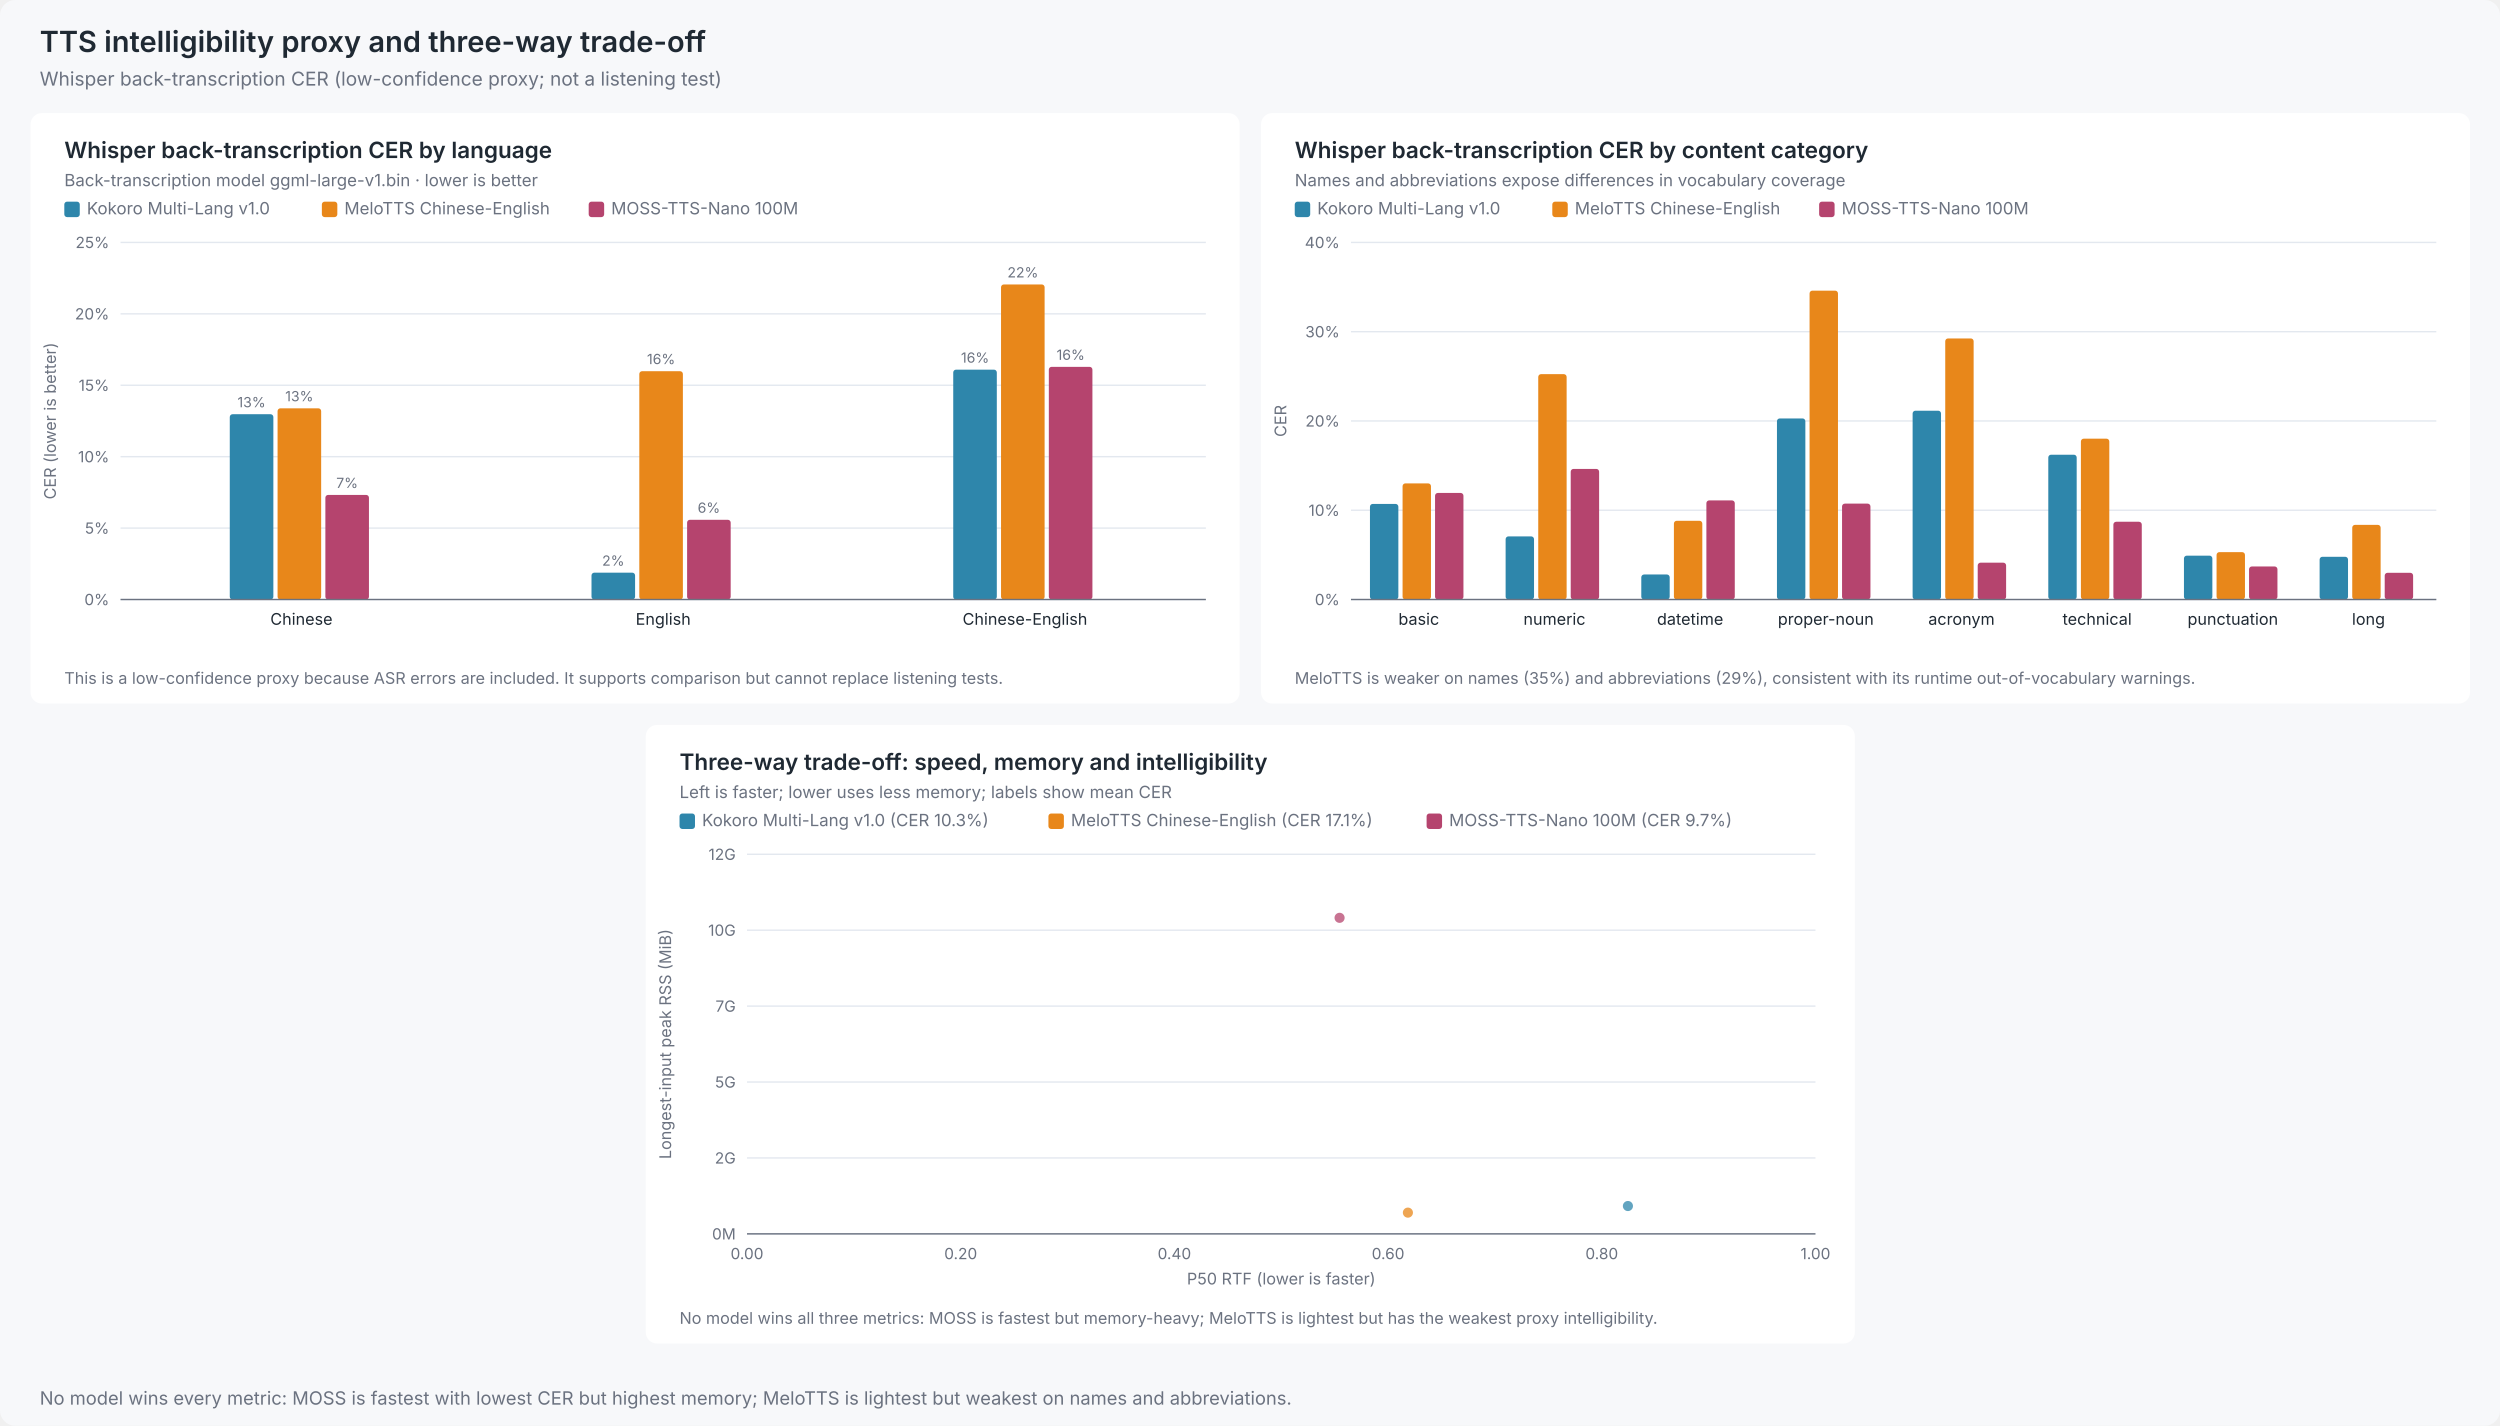
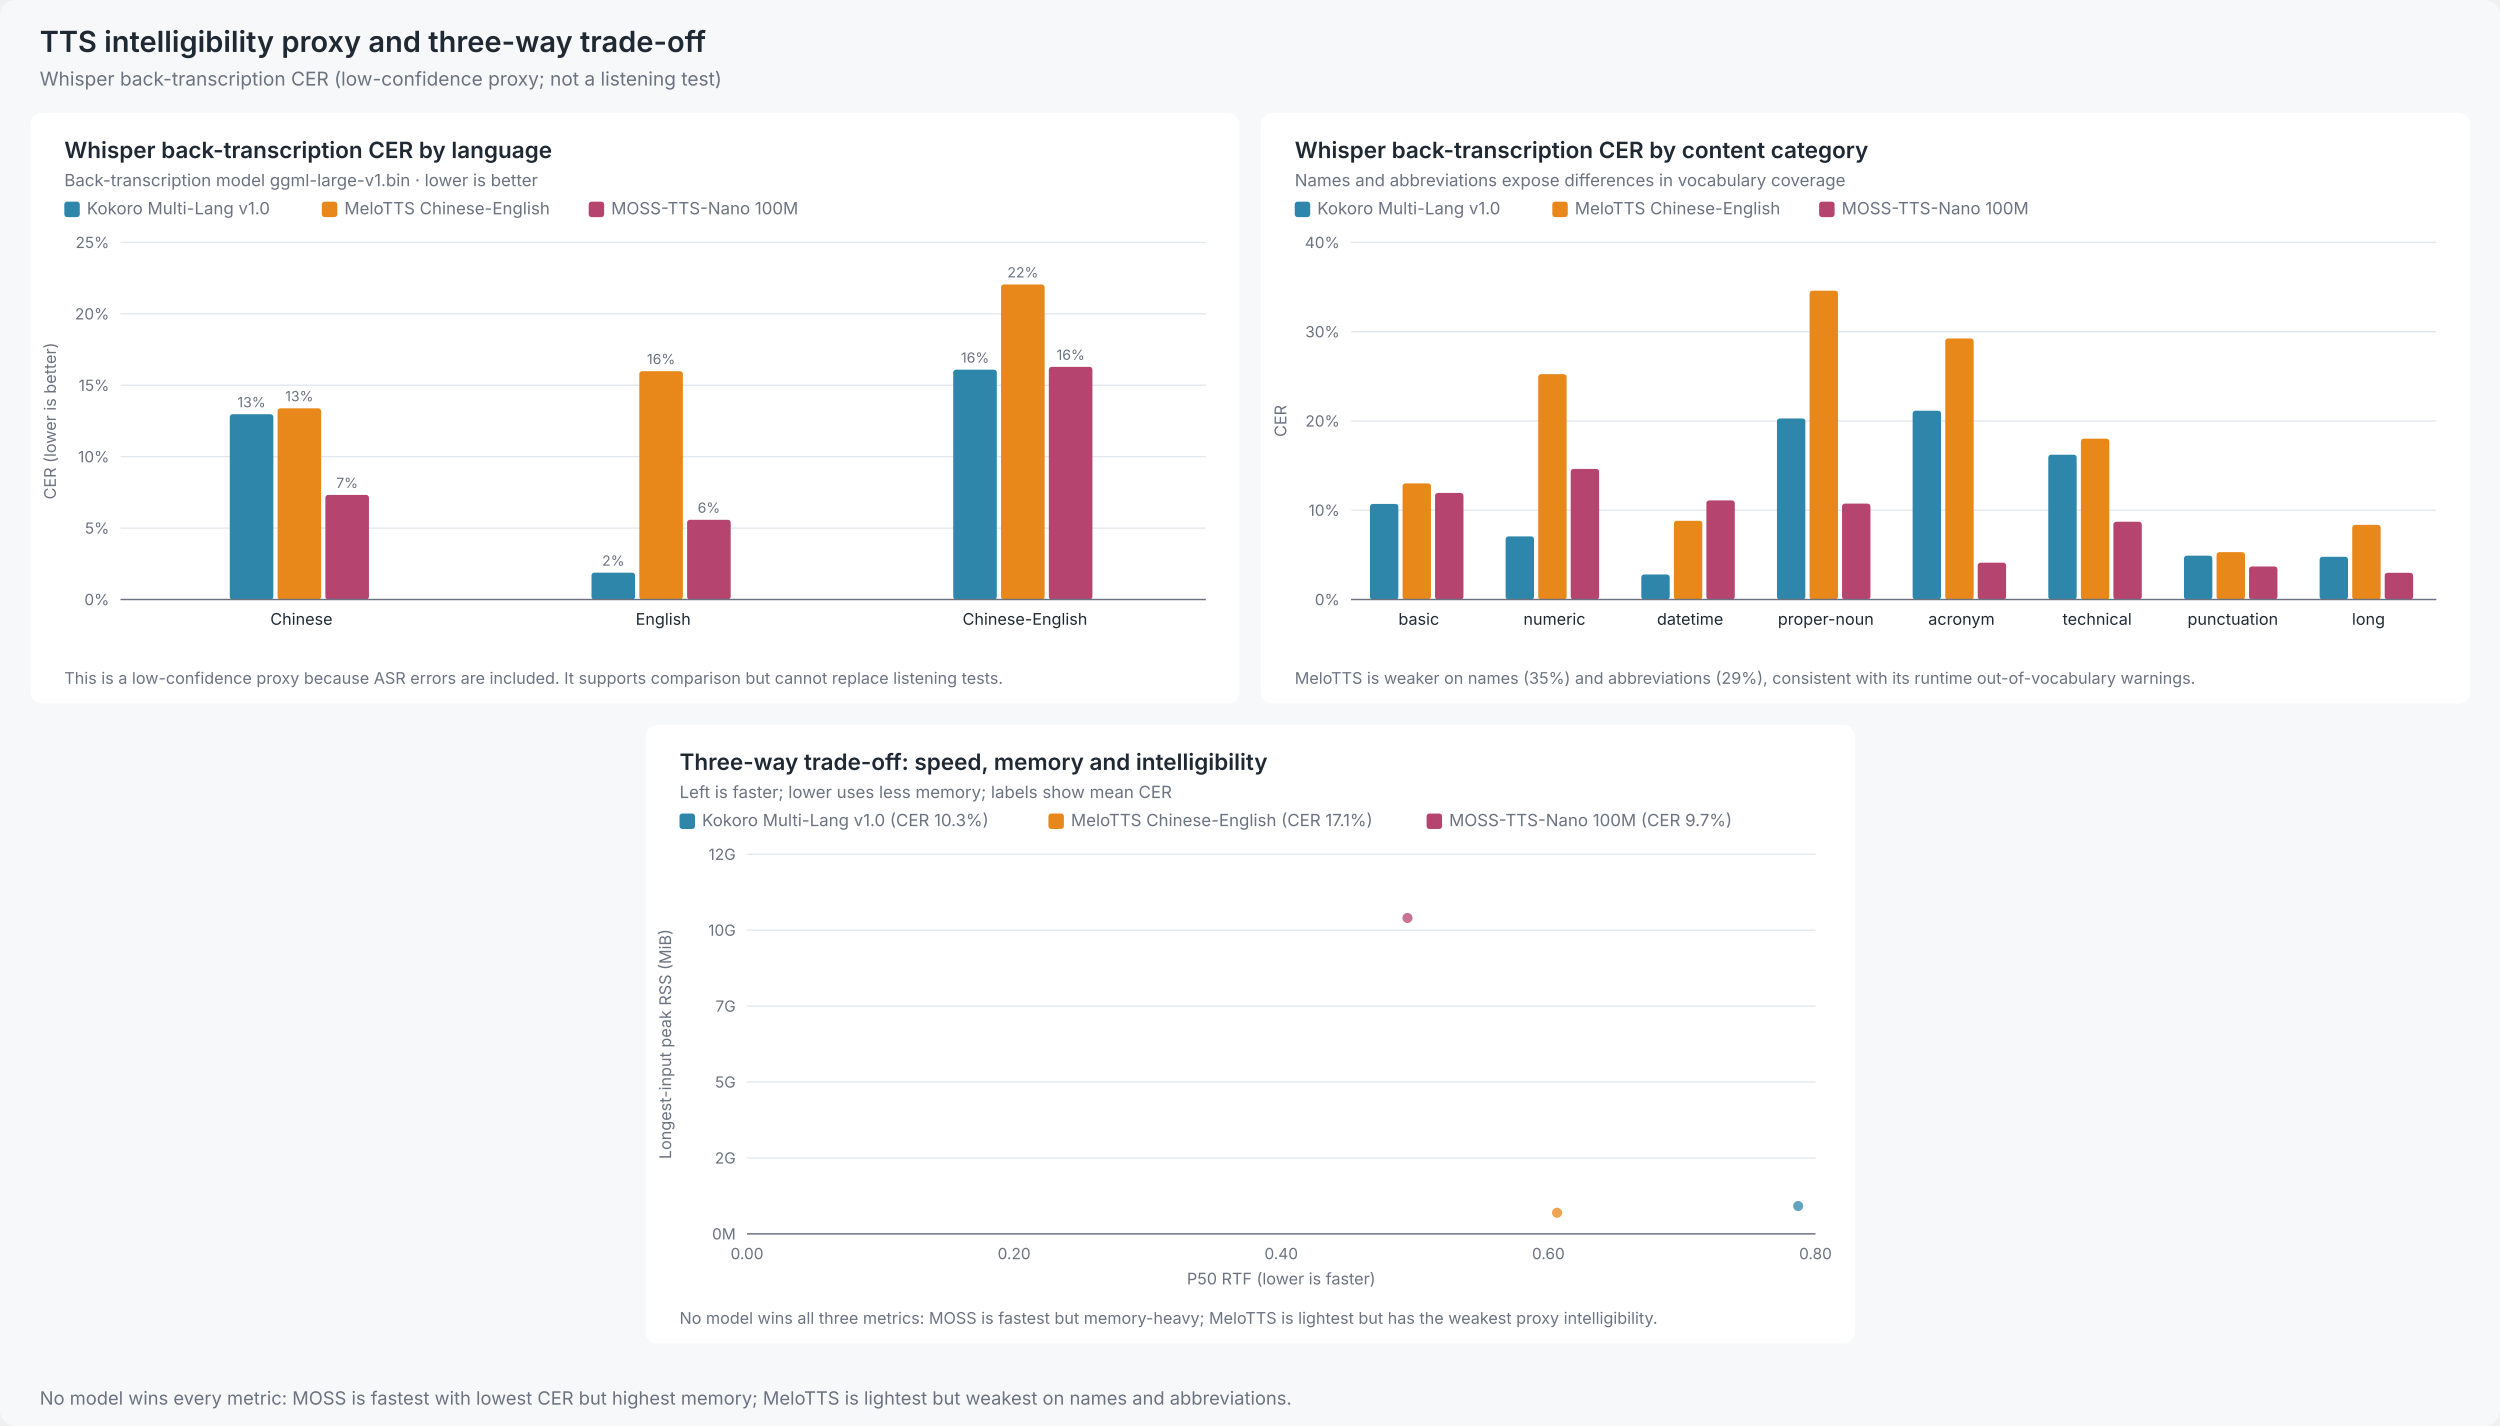
<svg xmlns="http://www.w3.org/2000/svg" width="1636" height="933" viewBox="0 0 1636 933" role="img">
  <rect width="1636" height="933" fill="#F7F8FA" rx="10" />
  <text x="26" y="34" font-family="-apple-system, BlinkMacSystemFont, 'Segoe UI', 'Noto Sans SC', 'Microsoft YaHei', sans-serif" font-size="19" fill="#1F2933" text-anchor="start" font-weight="600">TTS intelligibility proxy and three-way trade-off</text>
  <text x="26" y="56" font-family="-apple-system, BlinkMacSystemFont, 'Segoe UI', 'Noto Sans SC', 'Microsoft YaHei', sans-serif" font-size="12.5" fill="#6B7280" text-anchor="start" font-weight="400">Whisper back-transcription CER (low-confidence proxy; not a listening test)</text>
  <svg x="20.0" y="74.0" width="791.2" height="386.4" viewBox="0 0 860 420">
    <svg width="860" height="420" viewBox="0 0 860 420" role="img">
      <rect width="860" height="420" fill="#FFFFFF" rx="8" />
      <text x="24" y="32" font-family="-apple-system, BlinkMacSystemFont, 'Segoe UI', 'Noto Sans SC', 'Microsoft YaHei', sans-serif" font-size="16" fill="#1F2933" text-anchor="start" font-weight="600">Whisper back-transcription CER by language</text>
      <text x="24" y="52" font-family="-apple-system, BlinkMacSystemFont, 'Segoe UI', 'Noto Sans SC', 'Microsoft YaHei', sans-serif" font-size="12" fill="#6B7280" text-anchor="start" font-weight="400">Back-transcription model ggml-large-v1.bin · lower is better</text>
      <rect x="24.0" y="63" width="11" height="11" rx="2" fill="#2E86AB" />
      <text x="40" y="72" font-family="-apple-system, BlinkMacSystemFont, 'Segoe UI', 'Noto Sans SC', 'Microsoft YaHei', sans-serif" font-size="12" fill="#6B7280" text-anchor="start" font-weight="400">Kokoro Multi-Lang v1.0</text>
      <rect x="207.2" y="63" width="11" height="11" rx="2" fill="#E8871A" />
      <text x="223.2" y="72" font-family="-apple-system, BlinkMacSystemFont, 'Segoe UI', 'Noto Sans SC', 'Microsoft YaHei', sans-serif" font-size="12" fill="#6B7280" text-anchor="start" font-weight="400">MeloTTS Chinese-English</text>
      <rect x="397.0" y="63" width="11" height="11" rx="2" fill="#B5446E" />
      <text x="413" y="72" font-family="-apple-system, BlinkMacSystemFont, 'Segoe UI', 'Noto Sans SC', 'Microsoft YaHei', sans-serif" font-size="12" fill="#6B7280" text-anchor="start" font-weight="400">MOSS-TTS-Nano 100M</text>
      <line x1="64" y1="346" x2="836" y2="346" stroke="#E3E8EF" />
      <text x="56" y="350" font-family="-apple-system, BlinkMacSystemFont, 'Segoe UI', 'Noto Sans SC', 'Microsoft YaHei', sans-serif" font-size="11" fill="#6B7280" text-anchor="end" font-weight="400">0%</text>
      <line x1="64" y1="295.2" x2="836" y2="295.2" stroke="#E3E8EF" />
      <text x="56" y="299.2" font-family="-apple-system, BlinkMacSystemFont, 'Segoe UI', 'Noto Sans SC', 'Microsoft YaHei', sans-serif" font-size="11" fill="#6B7280" text-anchor="end" font-weight="400">5%</text>
      <line x1="64" y1="244.4" x2="836" y2="244.4" stroke="#E3E8EF" />
      <text x="56" y="248.4" font-family="-apple-system, BlinkMacSystemFont, 'Segoe UI', 'Noto Sans SC', 'Microsoft YaHei', sans-serif" font-size="11" fill="#6B7280" text-anchor="end" font-weight="400">10%</text>
      <line x1="64" y1="193.6" x2="836" y2="193.6" stroke="#E3E8EF" />
      <text x="56" y="197.6" font-family="-apple-system, BlinkMacSystemFont, 'Segoe UI', 'Noto Sans SC', 'Microsoft YaHei', sans-serif" font-size="11" fill="#6B7280" text-anchor="end" font-weight="400">15%</text>
      <line x1="64" y1="142.8" x2="836" y2="142.8" stroke="#E3E8EF" />
      <text x="56" y="146.8" font-family="-apple-system, BlinkMacSystemFont, 'Segoe UI', 'Noto Sans SC', 'Microsoft YaHei', sans-serif" font-size="11" fill="#6B7280" text-anchor="end" font-weight="400">20%</text>
      <line x1="64" y1="92" x2="836" y2="92" stroke="#E3E8EF" />
      <text x="56" y="96" font-family="-apple-system, BlinkMacSystemFont, 'Segoe UI', 'Noto Sans SC', 'Microsoft YaHei', sans-serif" font-size="11" fill="#6B7280" text-anchor="end" font-weight="400">25%</text>
      <text x="18" y="219" font-family="-apple-system, BlinkMacSystemFont, 'Segoe UI', 'Noto Sans SC', 'Microsoft YaHei', sans-serif" font-size="11.5" fill="#6B7280" text-anchor="middle" font-weight="400" transform="rotate(-90 18 219)">CER (lower is better)</text>
      <rect x="141.7" y="214.2" width="31.0" height="131.8" fill="#2E86AB" rx="2" />
      <text x="157.167" y="209.249" font-family="-apple-system, BlinkMacSystemFont, 'Segoe UI', 'Noto Sans SC', 'Microsoft YaHei', sans-serif" font-size="10" fill="#6B7280" text-anchor="middle" font-weight="400">13%</text>
      <rect x="175.7" y="210.0" width="31.0" height="136.0" fill="#E8871A" rx="2" />
      <text x="191.167" y="204.998" font-family="-apple-system, BlinkMacSystemFont, 'Segoe UI', 'Noto Sans SC', 'Microsoft YaHei', sans-serif" font-size="10" fill="#6B7280" text-anchor="middle" font-weight="400">13%</text>
      <rect x="209.7" y="271.6" width="31.0" height="74.4" fill="#B5446E" rx="2" />
      <text x="225.167" y="266.646" font-family="-apple-system, BlinkMacSystemFont, 'Segoe UI', 'Noto Sans SC', 'Microsoft YaHei', sans-serif" font-size="10" fill="#6B7280" text-anchor="middle" font-weight="400">7%</text>
      <text x="192.667" y="364" font-family="-apple-system, BlinkMacSystemFont, 'Segoe UI', 'Noto Sans SC', 'Microsoft YaHei', sans-serif" font-size="11.5" fill="#1F2933" text-anchor="middle" font-weight="400">Chinese</text>
      <rect x="399.0" y="326.9" width="31.0" height="19.1" fill="#2E86AB" rx="2" />
      <text x="414.5" y="321.943" font-family="-apple-system, BlinkMacSystemFont, 'Segoe UI', 'Noto Sans SC', 'Microsoft YaHei', sans-serif" font-size="10" fill="#6B7280" text-anchor="middle" font-weight="400">2%</text>
      <rect x="433.0" y="183.6" width="31.0" height="162.4" fill="#E8871A" rx="2" />
      <text x="448.5" y="178.555" font-family="-apple-system, BlinkMacSystemFont, 'Segoe UI', 'Noto Sans SC', 'Microsoft YaHei', sans-serif" font-size="10" fill="#6B7280" text-anchor="middle" font-weight="400">16%</text>
      <rect x="467.0" y="289.3" width="31.0" height="56.7" fill="#B5446E" rx="2" />
      <text x="482.5" y="284.296" font-family="-apple-system, BlinkMacSystemFont, 'Segoe UI', 'Noto Sans SC', 'Microsoft YaHei', sans-serif" font-size="10" fill="#6B7280" text-anchor="middle" font-weight="400">6%</text>
      <text x="450" y="364" font-family="-apple-system, BlinkMacSystemFont, 'Segoe UI', 'Noto Sans SC', 'Microsoft YaHei', sans-serif" font-size="11.5" fill="#1F2933" text-anchor="middle" font-weight="400">English</text>
      <rect x="656.3" y="182.5" width="31.0" height="163.5" fill="#2E86AB" rx="2" />
      <text x="671.833" y="177.544" font-family="-apple-system, BlinkMacSystemFont, 'Segoe UI', 'Noto Sans SC', 'Microsoft YaHei', sans-serif" font-size="10" fill="#6B7280" text-anchor="middle" font-weight="400">16%</text>
      <rect x="690.3" y="121.9" width="31.0" height="224.1" fill="#E8871A" rx="2" />
      <text x="705.833" y="116.909" font-family="-apple-system, BlinkMacSystemFont, 'Segoe UI', 'Noto Sans SC', 'Microsoft YaHei', sans-serif" font-size="10" fill="#6B7280" text-anchor="middle" font-weight="400">22%</text>
      <rect x="724.3" y="180.5" width="31.0" height="165.5" fill="#B5446E" rx="2" />
      <text x="739.833" y="175.527" font-family="-apple-system, BlinkMacSystemFont, 'Segoe UI', 'Noto Sans SC', 'Microsoft YaHei', sans-serif" font-size="10" fill="#6B7280" text-anchor="middle" font-weight="400">16%</text>
      <text x="707.333" y="364" font-family="-apple-system, BlinkMacSystemFont, 'Segoe UI', 'Noto Sans SC', 'Microsoft YaHei', sans-serif" font-size="11.5" fill="#1F2933" text-anchor="middle" font-weight="400">Chinese-English</text>
      <line x1="64" y1="346" x2="836" y2="346" stroke="#6B7280" />
      <text x="24" y="406" font-family="-apple-system, BlinkMacSystemFont, 'Segoe UI', 'Noto Sans SC', 'Microsoft YaHei', sans-serif" font-size="11.5" fill="#6B7280" text-anchor="start" font-weight="400">This is a low-confidence proxy because ASR errors are included. It supports comparison but cannot replace listening tests.</text>
    </svg>
  </svg>
  <svg x="825.2" y="74.0" width="791.2" height="386.4" viewBox="0 0 860 420">
    <svg width="860" height="420" viewBox="0 0 860 420" role="img">
      <rect width="860" height="420" fill="#FFFFFF" rx="8" />
      <text x="24" y="32" font-family="-apple-system, BlinkMacSystemFont, 'Segoe UI', 'Noto Sans SC', 'Microsoft YaHei', sans-serif" font-size="16" fill="#1F2933" text-anchor="start" font-weight="600">Whisper back-transcription CER by content category</text>
      <text x="24" y="52" font-family="-apple-system, BlinkMacSystemFont, 'Segoe UI', 'Noto Sans SC', 'Microsoft YaHei', sans-serif" font-size="12" fill="#6B7280" text-anchor="start" font-weight="400">Names and abbreviations expose differences in vocabulary coverage</text>
      <rect x="24.0" y="63" width="11" height="11" rx="2" fill="#2E86AB" />
      <text x="40" y="72" font-family="-apple-system, BlinkMacSystemFont, 'Segoe UI', 'Noto Sans SC', 'Microsoft YaHei', sans-serif" font-size="12" fill="#6B7280" text-anchor="start" font-weight="400">Kokoro Multi-Lang v1.0</text>
      <rect x="207.2" y="63" width="11" height="11" rx="2" fill="#E8871A" />
      <text x="223.2" y="72" font-family="-apple-system, BlinkMacSystemFont, 'Segoe UI', 'Noto Sans SC', 'Microsoft YaHei', sans-serif" font-size="12" fill="#6B7280" text-anchor="start" font-weight="400">MeloTTS Chinese-English</text>
      <rect x="397.0" y="63" width="11" height="11" rx="2" fill="#B5446E" />
      <text x="413" y="72" font-family="-apple-system, BlinkMacSystemFont, 'Segoe UI', 'Noto Sans SC', 'Microsoft YaHei', sans-serif" font-size="12" fill="#6B7280" text-anchor="start" font-weight="400">MOSS-TTS-Nano 100M</text>
      <line x1="64" y1="346" x2="836" y2="346" stroke="#E3E8EF" />
      <text x="56" y="350" font-family="-apple-system, BlinkMacSystemFont, 'Segoe UI', 'Noto Sans SC', 'Microsoft YaHei', sans-serif" font-size="11" fill="#6B7280" text-anchor="end" font-weight="400">0%</text>
      <line x1="64" y1="282.5" x2="836" y2="282.5" stroke="#E3E8EF" />
      <text x="56" y="286.5" font-family="-apple-system, BlinkMacSystemFont, 'Segoe UI', 'Noto Sans SC', 'Microsoft YaHei', sans-serif" font-size="11" fill="#6B7280" text-anchor="end" font-weight="400">10%</text>
      <line x1="64" y1="219" x2="836" y2="219" stroke="#E3E8EF" />
      <text x="56" y="223" font-family="-apple-system, BlinkMacSystemFont, 'Segoe UI', 'Noto Sans SC', 'Microsoft YaHei', sans-serif" font-size="11" fill="#6B7280" text-anchor="end" font-weight="400">20%</text>
      <line x1="64" y1="155.5" x2="836" y2="155.5" stroke="#E3E8EF" />
      <text x="56" y="159.5" font-family="-apple-system, BlinkMacSystemFont, 'Segoe UI', 'Noto Sans SC', 'Microsoft YaHei', sans-serif" font-size="11" fill="#6B7280" text-anchor="end" font-weight="400">30%</text>
      <line x1="64" y1="92" x2="836" y2="92" stroke="#E3E8EF" />
      <text x="56" y="96" font-family="-apple-system, BlinkMacSystemFont, 'Segoe UI', 'Noto Sans SC', 'Microsoft YaHei', sans-serif" font-size="11" fill="#6B7280" text-anchor="end" font-weight="400">40%</text>
      <text x="18" y="219" font-family="-apple-system, BlinkMacSystemFont, 'Segoe UI', 'Noto Sans SC', 'Microsoft YaHei', sans-serif" font-size="11.5" fill="#6B7280" text-anchor="middle" font-weight="400" transform="rotate(-90 18 219)">CER</text>
      <rect x="77.5" y="278.0" width="20.2" height="68.0" fill="#2E86AB" rx="2" />
      <rect x="100.7" y="263.4" width="20.2" height="82.6" fill="#E8871A" rx="2" />
      <rect x="123.8" y="270.2" width="20.2" height="75.8" fill="#B5446E" rx="2" />
      <text x="112.25" y="364" font-family="-apple-system, BlinkMacSystemFont, 'Segoe UI', 'Noto Sans SC', 'Microsoft YaHei', sans-serif" font-size="11.5" fill="#1F2933" text-anchor="middle" font-weight="400">basic</text>
      <rect x="174.0" y="301.1" width="20.2" height="44.9" fill="#2E86AB" rx="2" />
      <rect x="197.2" y="185.7" width="20.2" height="160.3" fill="#E8871A" rx="2" />
      <rect x="220.3" y="253.1" width="20.2" height="92.9" fill="#B5446E" rx="2" />
      <text x="208.75" y="364" font-family="-apple-system, BlinkMacSystemFont, 'Segoe UI', 'Noto Sans SC', 'Microsoft YaHei', sans-serif" font-size="11.5" fill="#1F2933" text-anchor="middle" font-weight="400">numeric</text>
      <rect x="270.5" y="328.2" width="20.2" height="17.8" fill="#2E86AB" rx="2" />
      <rect x="293.7" y="290.0" width="20.2" height="56.0" fill="#E8871A" rx="2" />
      <rect x="316.8" y="275.5" width="20.2" height="70.5" fill="#B5446E" rx="2" />
      <text x="305.25" y="364" font-family="-apple-system, BlinkMacSystemFont, 'Segoe UI', 'Noto Sans SC', 'Microsoft YaHei', sans-serif" font-size="11.5" fill="#1F2933" text-anchor="middle" font-weight="400">datetime</text>
      <rect x="367.0" y="217.2" width="20.2" height="128.8" fill="#2E86AB" rx="2" />
      <rect x="390.2" y="126.3" width="20.2" height="219.7" fill="#E8871A" rx="2" />
      <rect x="413.3" y="277.8" width="20.2" height="68.2" fill="#B5446E" rx="2" />
      <text x="401.75" y="364" font-family="-apple-system, BlinkMacSystemFont, 'Segoe UI', 'Noto Sans SC', 'Microsoft YaHei', sans-serif" font-size="11.5" fill="#1F2933" text-anchor="middle" font-weight="400">proper-noun</text>
      <rect x="463.5" y="211.7" width="20.2" height="134.3" fill="#2E86AB" rx="2" />
      <rect x="486.7" y="160.3" width="20.2" height="185.7" fill="#E8871A" rx="2" />
      <rect x="509.8" y="319.8" width="20.2" height="26.2" fill="#B5446E" rx="2" />
      <text x="498.25" y="364" font-family="-apple-system, BlinkMacSystemFont, 'Segoe UI', 'Noto Sans SC', 'Microsoft YaHei', sans-serif" font-size="11.5" fill="#1F2933" text-anchor="middle" font-weight="400">acronym</text>
      <rect x="560.0" y="243.0" width="20.2" height="103.0" fill="#2E86AB" rx="2" />
      <rect x="583.2" y="231.6" width="20.2" height="114.4" fill="#E8871A" rx="2" />
      <rect x="606.3" y="290.7" width="20.2" height="55.3" fill="#B5446E" rx="2" />
      <text x="594.75" y="364" font-family="-apple-system, BlinkMacSystemFont, 'Segoe UI', 'Noto Sans SC', 'Microsoft YaHei', sans-serif" font-size="11.5" fill="#1F2933" text-anchor="middle" font-weight="400">technical</text>
      <rect x="656.5" y="314.8" width="20.2" height="31.2" fill="#2E86AB" rx="2" />
      <rect x="679.7" y="312.3" width="20.2" height="33.7" fill="#E8871A" rx="2" />
      <rect x="702.8" y="322.5" width="20.2" height="23.5" fill="#B5446E" rx="2" />
      <text x="691.25" y="364" font-family="-apple-system, BlinkMacSystemFont, 'Segoe UI', 'Noto Sans SC', 'Microsoft YaHei', sans-serif" font-size="11.5" fill="#1F2933" text-anchor="middle" font-weight="400">punctuation</text>
      <rect x="753.0" y="315.6" width="20.2" height="30.4" fill="#2E86AB" rx="2" />
      <rect x="776.2" y="292.9" width="20.2" height="53.1" fill="#E8871A" rx="2" />
      <rect x="799.3" y="327.0" width="20.2" height="19.0" fill="#B5446E" rx="2" />
      <text x="787.75" y="364" font-family="-apple-system, BlinkMacSystemFont, 'Segoe UI', 'Noto Sans SC', 'Microsoft YaHei', sans-serif" font-size="11.5" fill="#1F2933" text-anchor="middle" font-weight="400">long</text>
      <line x1="64" y1="346" x2="836" y2="346" stroke="#6B7280" />
      <text x="24" y="406" font-family="-apple-system, BlinkMacSystemFont, 'Segoe UI', 'Noto Sans SC', 'Microsoft YaHei', sans-serif" font-size="11.5" fill="#6B7280" text-anchor="start" font-weight="400">MeloTTS is weaker on names (35%) and abbreviations (29%), consistent with its runtime out-of-vocabulary warnings.</text>
    </svg>
  </svg>
  <svg x="422.6" y="474.4" width="791.2" height="404.8" viewBox="0 0 860 440">
    <svg width="860" height="440" viewBox="0 0 860 440" role="img">
      <rect width="860" height="440" fill="#FFFFFF" rx="8" />
      <text x="24" y="32" font-family="-apple-system, BlinkMacSystemFont, 'Segoe UI', 'Noto Sans SC', 'Microsoft YaHei', sans-serif" font-size="16" fill="#1F2933" text-anchor="start" font-weight="600">Three-way trade-off: speed, memory and intelligibility</text>
      <text x="24" y="52" font-family="-apple-system, BlinkMacSystemFont, 'Segoe UI', 'Noto Sans SC', 'Microsoft YaHei', sans-serif" font-size="12" fill="#6B7280" text-anchor="start" font-weight="400">Left is faster; lower uses less memory; labels show mean CER</text>
      <rect x="24.0" y="63" width="11" height="11" rx="2" fill="#2E86AB" />
      <text x="40" y="72" font-family="-apple-system, BlinkMacSystemFont, 'Segoe UI', 'Noto Sans SC', 'Microsoft YaHei', sans-serif" font-size="12" fill="#6B7280" text-anchor="start" font-weight="400">Kokoro Multi-Lang v1.0 (CER 10.3%)</text>
      <rect x="286.4" y="63" width="11" height="11" rx="2" fill="#E8871A" />
      <text x="302.4" y="72" font-family="-apple-system, BlinkMacSystemFont, 'Segoe UI', 'Noto Sans SC', 'Microsoft YaHei', sans-serif" font-size="12" fill="#6B7280" text-anchor="start" font-weight="400">MeloTTS Chinese-English (CER 17.1%)</text>
      <rect x="555.4" y="63" width="11" height="11" rx="2" fill="#B5446E" />
      <text x="571.4" y="72" font-family="-apple-system, BlinkMacSystemFont, 'Segoe UI', 'Noto Sans SC', 'Microsoft YaHei', sans-serif" font-size="12" fill="#6B7280" text-anchor="start" font-weight="400">MOSS-TTS-Nano 100M (CER 9.7%)</text>
      <line x1="72" y1="362" x2="832" y2="362" stroke="#E3E8EF" />
      <text x="64" y="366" font-family="-apple-system, BlinkMacSystemFont, 'Segoe UI', 'Noto Sans SC', 'Microsoft YaHei', sans-serif" font-size="11" fill="#6B7280" text-anchor="end" font-weight="400">0M</text>
      <line x1="72" y1="308" x2="832" y2="308" stroke="#E3E8EF" />
      <text x="64" y="312" font-family="-apple-system, BlinkMacSystemFont, 'Segoe UI', 'Noto Sans SC', 'Microsoft YaHei', sans-serif" font-size="11" fill="#6B7280" text-anchor="end" font-weight="400">2G</text>
      <line x1="72" y1="254" x2="832" y2="254" stroke="#E3E8EF" />
      <text x="64" y="258" font-family="-apple-system, BlinkMacSystemFont, 'Segoe UI', 'Noto Sans SC', 'Microsoft YaHei', sans-serif" font-size="11" fill="#6B7280" text-anchor="end" font-weight="400">5G</text>
      <line x1="72" y1="200" x2="832" y2="200" stroke="#E3E8EF" />
      <text x="64" y="204" font-family="-apple-system, BlinkMacSystemFont, 'Segoe UI', 'Noto Sans SC', 'Microsoft YaHei', sans-serif" font-size="11" fill="#6B7280" text-anchor="end" font-weight="400">7G</text>
      <line x1="72" y1="146" x2="832" y2="146" stroke="#E3E8EF" />
      <text x="64" y="150" font-family="-apple-system, BlinkMacSystemFont, 'Segoe UI', 'Noto Sans SC', 'Microsoft YaHei', sans-serif" font-size="11" fill="#6B7280" text-anchor="end" font-weight="400">10G</text>
      <line x1="72" y1="92" x2="832" y2="92" stroke="#E3E8EF" />
      <text x="64" y="96" font-family="-apple-system, BlinkMacSystemFont, 'Segoe UI', 'Noto Sans SC', 'Microsoft YaHei', sans-serif" font-size="11" fill="#6B7280" text-anchor="end" font-weight="400">12G</text>
      <text x="72" y="380" font-family="-apple-system, BlinkMacSystemFont, 'Segoe UI', 'Noto Sans SC', 'Microsoft YaHei', sans-serif" font-size="11" fill="#6B7280" text-anchor="middle" font-weight="400">0.00</text>
-       <text x="224" y="380" font-family="-apple-system, BlinkMacSystemFont, 'Segoe UI', 'Noto Sans SC', 'Microsoft YaHei', sans-serif" font-size="11" fill="#6B7280" text-anchor="middle" font-weight="400">0.20</text>
-       <text x="376" y="380" font-family="-apple-system, BlinkMacSystemFont, 'Segoe UI', 'Noto Sans SC', 'Microsoft YaHei', sans-serif" font-size="11" fill="#6B7280" text-anchor="middle" font-weight="400">0.40</text>
-       <text x="528" y="380" font-family="-apple-system, BlinkMacSystemFont, 'Segoe UI', 'Noto Sans SC', 'Microsoft YaHei', sans-serif" font-size="11" fill="#6B7280" text-anchor="middle" font-weight="400">0.60</text>
-       <text x="680" y="380" font-family="-apple-system, BlinkMacSystemFont, 'Segoe UI', 'Noto Sans SC', 'Microsoft YaHei', sans-serif" font-size="11" fill="#6B7280" text-anchor="middle" font-weight="400">0.80</text>
-       <text x="832" y="380" font-family="-apple-system, BlinkMacSystemFont, 'Segoe UI', 'Noto Sans SC', 'Microsoft YaHei', sans-serif" font-size="11" fill="#6B7280" text-anchor="middle" font-weight="400">1.00</text>
+       <text x="262" y="380" font-family="-apple-system, BlinkMacSystemFont, 'Segoe UI', 'Noto Sans SC', 'Microsoft YaHei', sans-serif" font-size="11" fill="#6B7280" text-anchor="middle" font-weight="400">0.20</text>
+       <text x="452" y="380" font-family="-apple-system, BlinkMacSystemFont, 'Segoe UI', 'Noto Sans SC', 'Microsoft YaHei', sans-serif" font-size="11" fill="#6B7280" text-anchor="middle" font-weight="400">0.40</text>
+       <text x="642" y="380" font-family="-apple-system, BlinkMacSystemFont, 'Segoe UI', 'Noto Sans SC', 'Microsoft YaHei', sans-serif" font-size="11" fill="#6B7280" text-anchor="middle" font-weight="400">0.60</text>
+       <text x="832" y="380" font-family="-apple-system, BlinkMacSystemFont, 'Segoe UI', 'Noto Sans SC', 'Microsoft YaHei', sans-serif" font-size="11" fill="#6B7280" text-anchor="middle" font-weight="400">0.80</text>
      <text x="18" y="227" font-family="-apple-system, BlinkMacSystemFont, 'Segoe UI', 'Noto Sans SC', 'Microsoft YaHei', sans-serif" font-size="11.5" fill="#6B7280" text-anchor="middle" font-weight="400" transform="rotate(-90 18 227)">Longest-input peak RSS (MiB)</text>
      <text x="452" y="398" font-family="-apple-system, BlinkMacSystemFont, 'Segoe UI', 'Noto Sans SC', 'Microsoft YaHei', sans-serif" font-size="11.5" fill="#6B7280" text-anchor="middle" font-weight="400">P50 RTF (lower is faster)</text>
-       <circle cx="698.6" cy="342.2" r="3.6" fill="#2E86AB" fill-opacity="0.75" />
-       <circle cx="542.1" cy="346.9" r="3.6" fill="#E8871A" fill-opacity="0.75" />
-       <circle cx="493.5" cy="137.2" r="3.6" fill="#B5446E" fill-opacity="0.75" />
+       <circle cx="819.7" cy="342.2" r="3.6" fill="#2E86AB" fill-opacity="0.75" />
+       <circle cx="648.2" cy="347.0" r="3.6" fill="#E8871A" fill-opacity="0.75" />
+       <circle cx="541.8" cy="137.3" r="3.6" fill="#B5446E" fill-opacity="0.75" />
      <line x1="72" y1="362" x2="832" y2="362" stroke="#6B7280" />
      <text x="24" y="426" font-family="-apple-system, BlinkMacSystemFont, 'Segoe UI', 'Noto Sans SC', 'Microsoft YaHei', sans-serif" font-size="11.5" fill="#6B7280" text-anchor="start" font-weight="400">No model wins all three metrics: MOSS is fastest but memory-heavy; MeloTTS is lightest but has the weakest proxy intelligibility.</text>
    </svg>
  </svg>
  <text x="26" y="919.2" font-family="-apple-system, BlinkMacSystemFont, 'Segoe UI', 'Noto Sans SC', 'Microsoft YaHei', sans-serif" font-size="12" fill="#6B7280" text-anchor="start" font-weight="400">No model wins every metric: MOSS is fastest with lowest CER but highest memory; MeloTTS is lightest but weakest on names and abbreviations.</text>
</svg>
